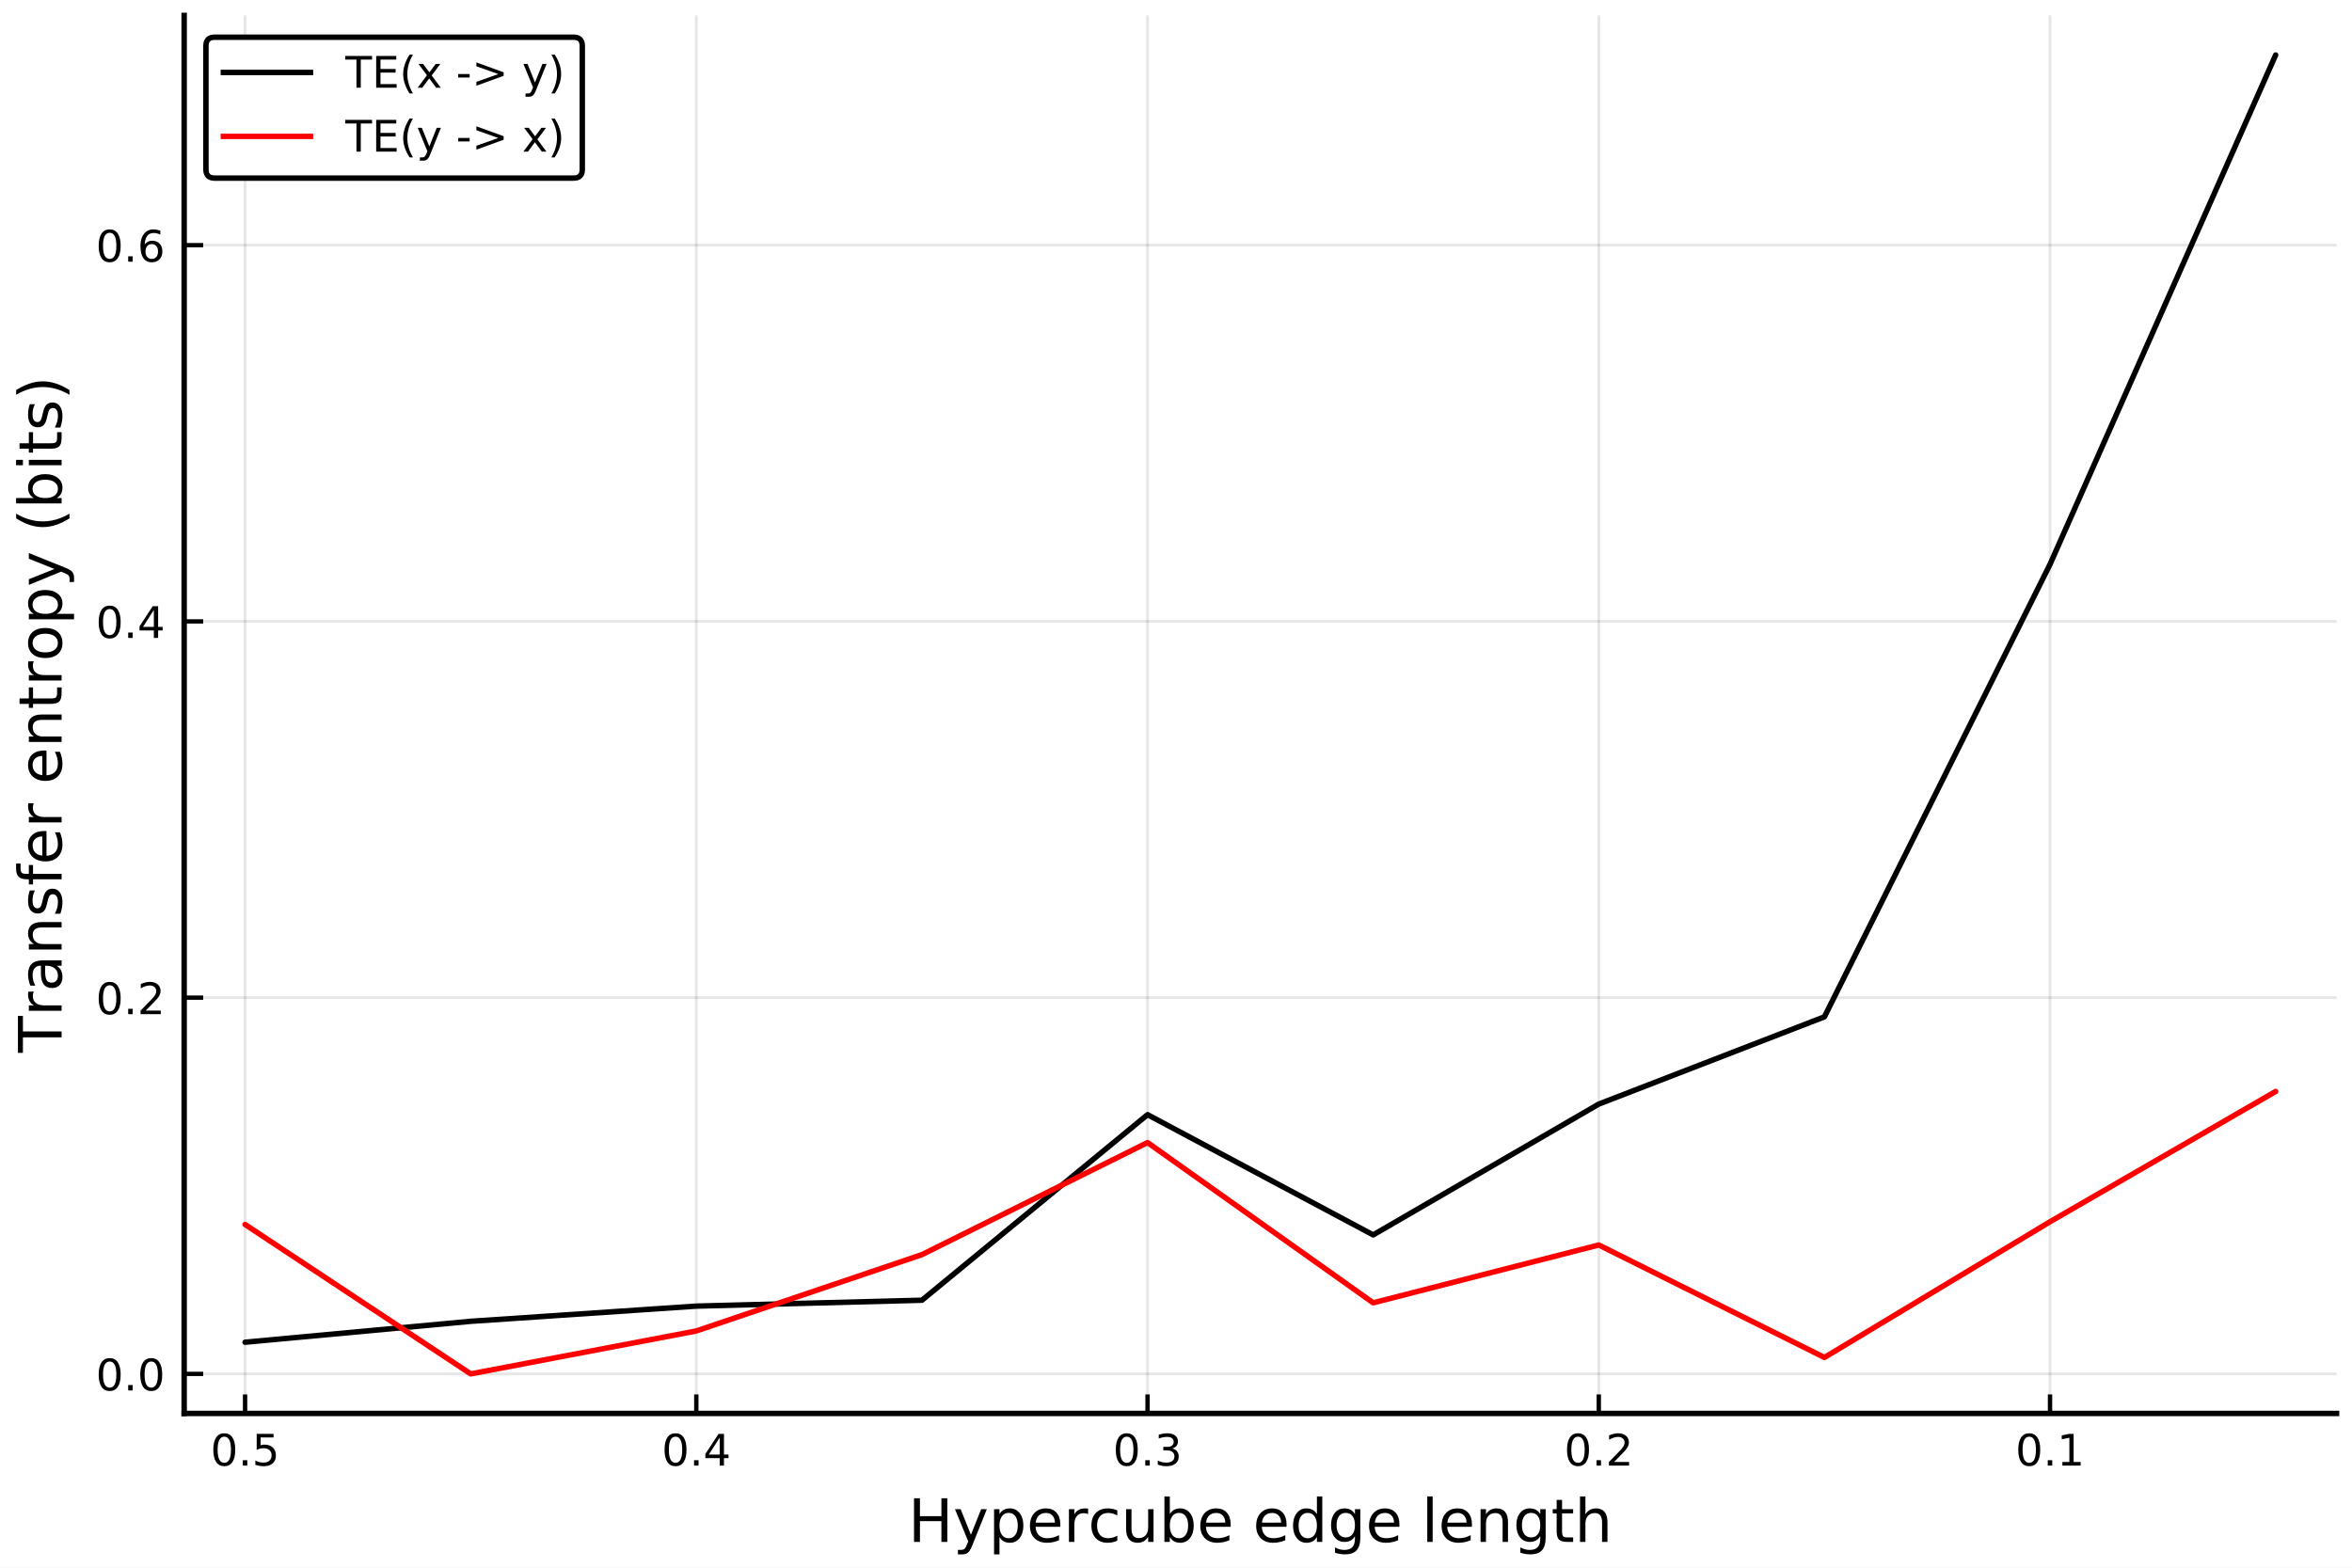
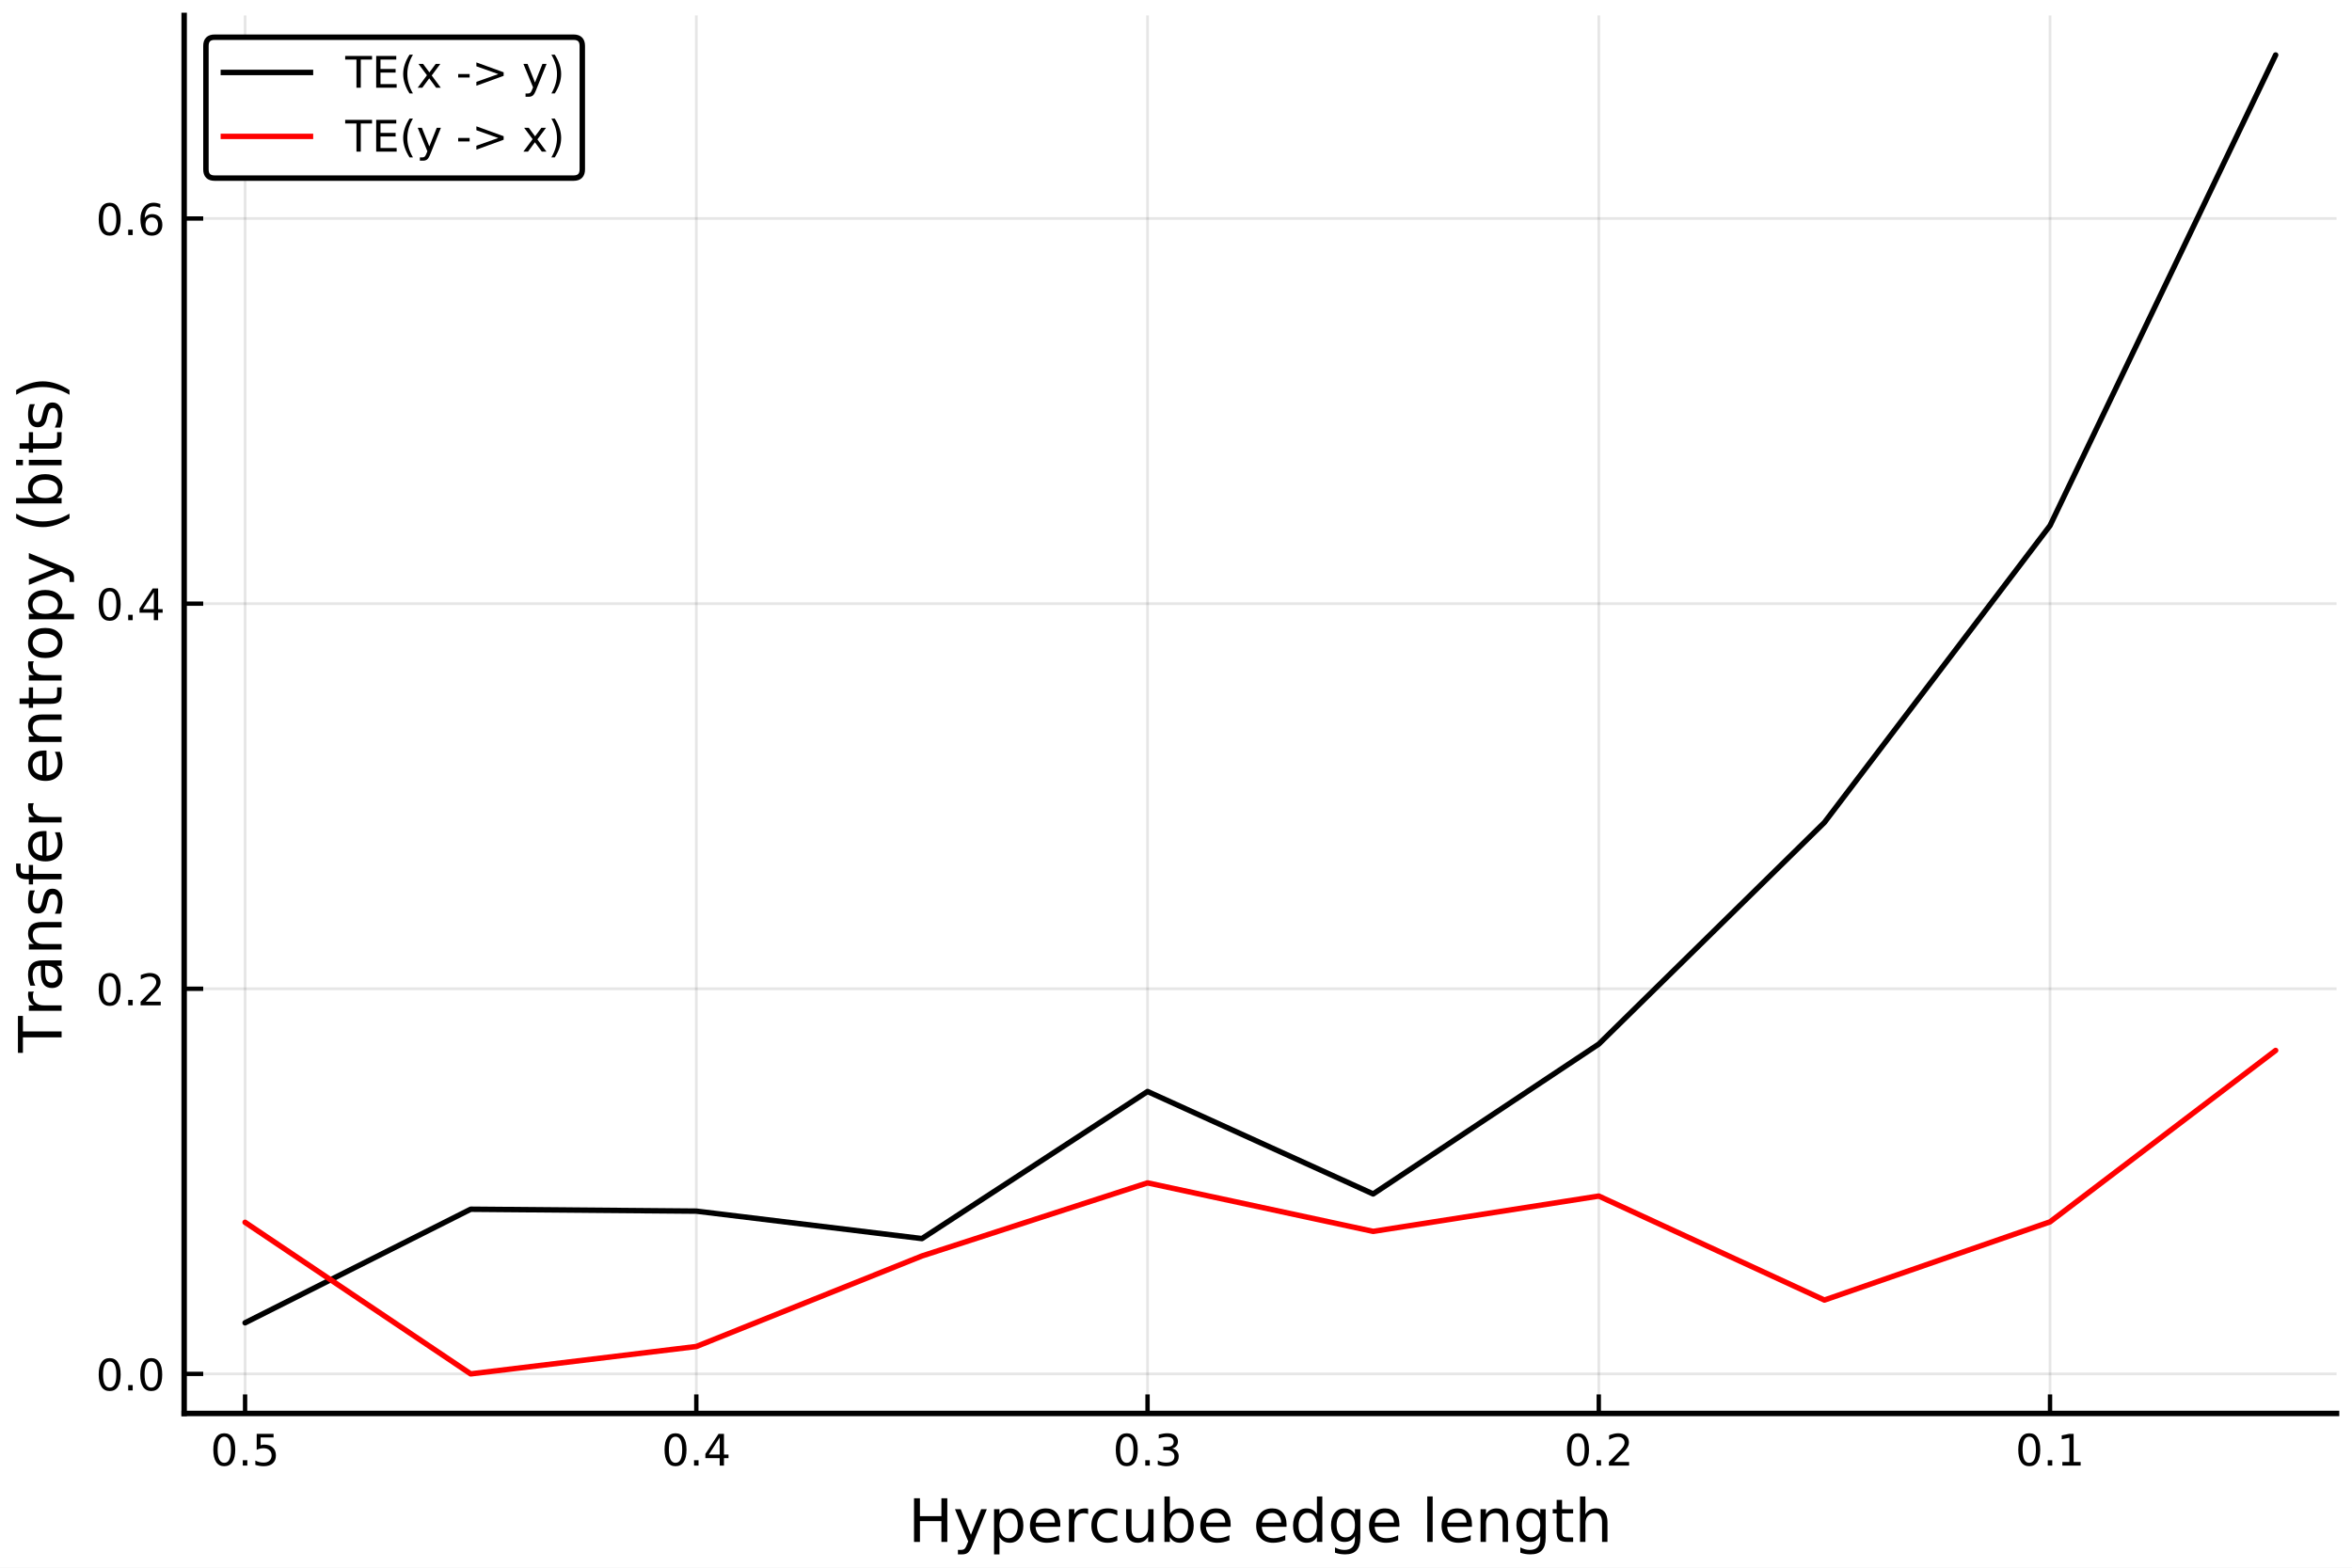
<svg xmlns="http://www.w3.org/2000/svg" xmlns:xlink="http://www.w3.org/1999/xlink" height="288pt" version="1.1" viewBox="0 0 432 288" width="432pt">
  <defs>
    <style type="text/css">
*{stroke-linecap:butt;stroke-linejoin:round;}
  </style>
  </defs>
  <g id="figure_1">
    <g id="patch_1">
      <path d="M 0 288  L 432 288  L 432 0  L 0 0  z " style="fill:#ffffff;" />
    </g>
    <g id="axes_1">
      <g id="patch_2">
        <path d="M 33.825 259.665  L 429.165 259.665  L 429.165 2.835  L 33.825 2.835  z " style="fill:#ffffff;" />
      </g>
      <g id="matplotlib.axis_1">
        <g id="xtick_1">
          <g id="line2d_1">
-             <path clip-path="url(#pd0a01e80f2)" d="M 376.536 259.665  L 376.536 2.835  " style="fill:none;stroke:#000000;stroke-linecap:square;stroke-opacity:0.1;stroke-width:0.5;" />
+             <path clip-path="url(#p9b20b62312)" d="M 376.536 259.665  L 376.536 2.835  " style="fill:none;stroke:#000000;stroke-linecap:square;stroke-opacity:0.1;stroke-width:0.5;" />
          </g>
          <g id="line2d_2">
            <defs>
-               <path d="M 0 0  L 0 -3.5  " id="mf90e2c30fa" style="stroke:#000000;stroke-width:0.8;" />
-             </defs>
-             <g>
-               <use style="stroke:#000000;stroke-width:0.8;" x="376.536" xlink:href="#mf90e2c30fa" y="259.665" />
+               <path d="M 0 0  L 0 -3.5  " id="m9d642f888a" style="stroke:#000000;stroke-width:0.8;" />
+             </defs>
+             <g>
+               <use style="stroke:#000000;stroke-width:0.8;" x="376.536" xlink:href="#m9d642f888a" y="259.665" />
            </g>
          </g>
          <g id="text_1">
            <defs>
              <path d="M 31.781 66.406  Q 24.172 66.406 20.328 58.906  Q 16.5 51.422 16.5 36.375  Q 16.5 21.391 20.328 13.891  Q 24.172 6.391 31.781 6.391  Q 39.453 6.391 43.281 13.891  Q 47.125 21.391 47.125 36.375  Q 47.125 51.422 43.281 58.906  Q 39.453 66.406 31.781 66.406  z M 31.781 74.219  Q 44.047 74.219 50.516 64.516  Q 56.984 54.828 56.984 36.375  Q 56.984 17.969 50.516 8.266  Q 44.047 -1.422 31.781 -1.422  Q 19.531 -1.422 13.062 8.266  Q 6.594 17.969 6.594 36.375  Q 6.594 54.828 13.062 64.516  Q 19.531 74.219 31.781 74.219  z " id="DejaVuSans-48" />
              <path d="M 10.688 12.406  L 21 12.406  L 21 0  L 10.688 0  z " id="DejaVuSans-46" />
              <path d="M 12.406 8.297  L 28.516 8.297  L 28.516 63.922  L 10.984 60.406  L 10.984 69.391  L 28.422 72.906  L 38.281 72.906  L 38.281 8.297  L 54.391 8.297  L 54.391 0  L 12.406 0  z " id="DejaVuSans-49" />
            </defs>
            <g transform="translate(370.1749 269.2441)scale(0.08 -0.08)">
              <use xlink:href="#DejaVuSans-48" />
              <use x="63.623" xlink:href="#DejaVuSans-46" />
              <use x="95.41" xlink:href="#DejaVuSans-49" />
            </g>
          </g>
        </g>
        <g id="xtick_2">
          <g id="line2d_3">
-             <path clip-path="url(#pd0a01e80f2)" d="M 293.655 259.665  L 293.655 2.835  " style="fill:none;stroke:#000000;stroke-linecap:square;stroke-opacity:0.1;stroke-width:0.5;" />
+             <path clip-path="url(#p9b20b62312)" d="M 293.655 259.665  L 293.655 2.835  " style="fill:none;stroke:#000000;stroke-linecap:square;stroke-opacity:0.1;stroke-width:0.5;" />
          </g>
          <g id="line2d_4">
            <g>
-               <use style="stroke:#000000;stroke-width:0.8;" x="293.655" xlink:href="#mf90e2c30fa" y="259.665" />
+               <use style="stroke:#000000;stroke-width:0.8;" x="293.655" xlink:href="#m9d642f888a" y="259.665" />
            </g>
          </g>
          <g id="text_2">
            <defs>
              <path d="M 19.188 8.297  L 53.609 8.297  L 53.609 0  L 7.328 0  L 7.328 8.297  Q 12.938 14.109 22.625 23.891  Q 32.328 33.688 34.812 36.531  Q 39.547 41.844 41.422 45.531  Q 43.312 49.219 43.312 52.781  Q 43.312 58.594 39.234 62.25  Q 35.156 65.922 28.609 65.922  Q 23.969 65.922 18.812 64.312  Q 13.672 62.703 7.812 59.422  L 7.812 69.391  Q 13.766 71.781 18.938 73  Q 24.125 74.219 28.422 74.219  Q 39.75 74.219 46.484 68.547  Q 53.219 62.891 53.219 53.422  Q 53.219 48.922 51.531 44.891  Q 49.859 40.875 45.406 35.406  Q 44.188 33.984 37.641 27.219  Q 31.109 20.453 19.188 8.297  z " id="DejaVuSans-50" />
            </defs>
            <g transform="translate(287.2942 269.2441)scale(0.08 -0.08)">
              <use xlink:href="#DejaVuSans-48" />
              <use x="63.623" xlink:href="#DejaVuSans-46" />
              <use x="95.41" xlink:href="#DejaVuSans-50" />
            </g>
          </g>
        </g>
        <g id="xtick_3">
          <g id="line2d_5">
-             <path clip-path="url(#pd0a01e80f2)" d="M 210.775 259.665  L 210.775 2.835  " style="fill:none;stroke:#000000;stroke-linecap:square;stroke-opacity:0.1;stroke-width:0.5;" />
+             <path clip-path="url(#p9b20b62312)" d="M 210.775 259.665  L 210.775 2.835  " style="fill:none;stroke:#000000;stroke-linecap:square;stroke-opacity:0.1;stroke-width:0.5;" />
          </g>
          <g id="line2d_6">
            <g>
-               <use style="stroke:#000000;stroke-width:0.8;" x="210.775" xlink:href="#mf90e2c30fa" y="259.665" />
+               <use style="stroke:#000000;stroke-width:0.8;" x="210.775" xlink:href="#m9d642f888a" y="259.665" />
            </g>
          </g>
          <g id="text_3">
            <defs>
              <path d="M 40.578 39.312  Q 47.656 37.797 51.625 33  Q 55.609 28.219 55.609 21.188  Q 55.609 10.406 48.188 4.484  Q 40.766 -1.422 27.094 -1.422  Q 22.516 -1.422 17.656 -0.516  Q 12.797 0.391 7.625 2.203  L 7.625 11.719  Q 11.719 9.328 16.594 8.109  Q 21.484 6.891 26.812 6.891  Q 36.078 6.891 40.938 10.547  Q 45.797 14.203 45.797 21.188  Q 45.797 27.641 41.281 31.266  Q 36.766 34.906 28.719 34.906  L 20.219 34.906  L 20.219 43.016  L 29.109 43.016  Q 36.375 43.016 40.234 45.922  Q 44.094 48.828 44.094 54.297  Q 44.094 59.906 40.109 62.906  Q 36.141 65.922 28.719 65.922  Q 24.656 65.922 20.016 65.031  Q 15.375 64.156 9.812 62.312  L 9.812 71.094  Q 15.438 72.656 20.344 73.438  Q 25.25 74.219 29.594 74.219  Q 40.828 74.219 47.359 69.109  Q 53.906 64.016 53.906 55.328  Q 53.906 49.266 50.438 45.094  Q 46.969 40.922 40.578 39.312  z " id="DejaVuSans-51" />
            </defs>
            <g transform="translate(204.4136 269.2441)scale(0.08 -0.08)">
              <use xlink:href="#DejaVuSans-48" />
              <use x="63.623" xlink:href="#DejaVuSans-46" />
              <use x="95.41" xlink:href="#DejaVuSans-51" />
            </g>
          </g>
        </g>
        <g id="xtick_4">
          <g id="line2d_7">
-             <path clip-path="url(#pd0a01e80f2)" d="M 127.894 259.665  L 127.894 2.835  " style="fill:none;stroke:#000000;stroke-linecap:square;stroke-opacity:0.1;stroke-width:0.5;" />
+             <path clip-path="url(#p9b20b62312)" d="M 127.894 259.665  L 127.894 2.835  " style="fill:none;stroke:#000000;stroke-linecap:square;stroke-opacity:0.1;stroke-width:0.5;" />
          </g>
          <g id="line2d_8">
            <g>
-               <use style="stroke:#000000;stroke-width:0.8;" x="127.894" xlink:href="#mf90e2c30fa" y="259.665" />
+               <use style="stroke:#000000;stroke-width:0.8;" x="127.894" xlink:href="#m9d642f888a" y="259.665" />
            </g>
          </g>
          <g id="text_4">
            <defs>
              <path d="M 37.797 64.312  L 12.891 25.391  L 37.797 25.391  z M 35.203 72.906  L 47.609 72.906  L 47.609 25.391  L 58.016 25.391  L 58.016 17.188  L 47.609 17.188  L 47.609 0  L 37.797 0  L 37.797 17.188  L 4.891 17.188  L 4.891 26.703  z " id="DejaVuSans-52" />
            </defs>
            <g transform="translate(121.5329 269.2441)scale(0.08 -0.08)">
              <use xlink:href="#DejaVuSans-48" />
              <use x="63.623" xlink:href="#DejaVuSans-46" />
              <use x="95.41" xlink:href="#DejaVuSans-52" />
            </g>
          </g>
        </g>
        <g id="xtick_5">
          <g id="line2d_9">
-             <path clip-path="url(#pd0a01e80f2)" d="M 45.014 259.665  L 45.014 2.835  " style="fill:none;stroke:#000000;stroke-linecap:square;stroke-opacity:0.1;stroke-width:0.5;" />
+             <path clip-path="url(#p9b20b62312)" d="M 45.014 259.665  L 45.014 2.835  " style="fill:none;stroke:#000000;stroke-linecap:square;stroke-opacity:0.1;stroke-width:0.5;" />
          </g>
          <g id="line2d_10">
            <g>
-               <use style="stroke:#000000;stroke-width:0.8;" x="45.014" xlink:href="#mf90e2c30fa" y="259.665" />
+               <use style="stroke:#000000;stroke-width:0.8;" x="45.014" xlink:href="#m9d642f888a" y="259.665" />
            </g>
          </g>
          <g id="text_5">
            <defs>
              <path d="M 10.797 72.906  L 49.516 72.906  L 49.516 64.594  L 19.828 64.594  L 19.828 46.734  Q 21.969 47.469 24.109 47.828  Q 26.266 48.188 28.422 48.188  Q 40.625 48.188 47.75 41.5  Q 54.891 34.812 54.891 23.391  Q 54.891 11.625 47.562 5.094  Q 40.234 -1.422 26.906 -1.422  Q 22.312 -1.422 17.547 -0.641  Q 12.797 0.141 7.719 1.703  L 7.719 11.625  Q 12.109 9.234 16.797 8.062  Q 21.484 6.891 26.703 6.891  Q 35.156 6.891 40.078 11.328  Q 45.016 15.766 45.016 23.391  Q 45.016 31 40.078 35.438  Q 35.156 39.891 26.703 39.891  Q 22.75 39.891 18.812 39.016  Q 14.891 38.141 10.797 36.281  z " id="DejaVuSans-53" />
            </defs>
            <g transform="translate(38.65228 269.2441)scale(0.08 -0.08)">
              <use xlink:href="#DejaVuSans-48" />
              <use x="63.623" xlink:href="#DejaVuSans-46" />
              <use x="95.41" xlink:href="#DejaVuSans-53" />
            </g>
          </g>
        </g>
        <g id="text_6">
          <defs>
            <path d="M 9.812 72.906  L 19.672 72.906  L 19.672 43.016  L 55.516 43.016  L 55.516 72.906  L 65.375 72.906  L 65.375 0  L 55.516 0  L 55.516 34.719  L 19.672 34.719  L 19.672 0  L 9.812 0  z " id="DejaVuSans-72" />
            <path d="M 32.172 -5.078  Q 28.375 -14.844 24.75 -17.812  Q 21.141 -20.797 15.094 -20.797  L 7.906 -20.797  L 7.906 -13.281  L 13.188 -13.281  Q 16.891 -13.281 18.938 -11.516  Q 21 -9.766 23.484 -3.219  L 25.094 0.875  L 2.984 54.688  L 12.5 54.688  L 29.594 11.922  L 46.688 54.688  L 56.203 54.688  z " id="DejaVuSans-121" />
            <path d="M 18.109 8.203  L 18.109 -20.797  L 9.078 -20.797  L 9.078 54.688  L 18.109 54.688  L 18.109 46.391  Q 20.953 51.266 25.266 53.625  Q 29.594 56 35.594 56  Q 45.562 56 51.781 48.094  Q 58.016 40.188 58.016 27.297  Q 58.016 14.406 51.781 6.484  Q 45.562 -1.422 35.594 -1.422  Q 29.594 -1.422 25.266 0.953  Q 20.953 3.328 18.109 8.203  z M 48.688 27.297  Q 48.688 37.203 44.609 42.844  Q 40.531 48.484 33.406 48.484  Q 26.266 48.484 22.188 42.844  Q 18.109 37.203 18.109 27.297  Q 18.109 17.391 22.188 11.75  Q 26.266 6.109 33.406 6.109  Q 40.531 6.109 44.609 11.75  Q 48.688 17.391 48.688 27.297  z " id="DejaVuSans-112" />
            <path d="M 56.203 29.594  L 56.203 25.203  L 14.891 25.203  Q 15.484 15.922 20.484 11.062  Q 25.484 6.203 34.422 6.203  Q 39.594 6.203 44.453 7.469  Q 49.312 8.734 54.109 11.281  L 54.109 2.781  Q 49.266 0.734 44.188 -0.344  Q 39.109 -1.422 33.891 -1.422  Q 20.797 -1.422 13.156 6.188  Q 5.516 13.812 5.516 26.812  Q 5.516 40.234 12.766 48.109  Q 20.016 56 32.328 56  Q 43.359 56 49.781 48.891  Q 56.203 41.797 56.203 29.594  z M 47.219 32.234  Q 47.125 39.594 43.094 43.984  Q 39.062 48.391 32.422 48.391  Q 24.906 48.391 20.391 44.141  Q 15.875 39.891 15.188 32.172  z " id="DejaVuSans-101" />
            <path d="M 41.109 46.297  Q 39.594 47.172 37.812 47.578  Q 36.031 48 33.891 48  Q 26.266 48 22.188 43.047  Q 18.109 38.094 18.109 28.812  L 18.109 0  L 9.078 0  L 9.078 54.688  L 18.109 54.688  L 18.109 46.188  Q 20.953 51.172 25.484 53.578  Q 30.031 56 36.531 56  Q 37.453 56 38.578 55.875  Q 39.703 55.766 41.062 55.516  z " id="DejaVuSans-114" />
            <path d="M 48.781 52.594  L 48.781 44.188  Q 44.969 46.297 41.141 47.344  Q 37.312 48.391 33.406 48.391  Q 24.656 48.391 19.812 42.844  Q 14.984 37.312 14.984 27.297  Q 14.984 17.281 19.812 11.734  Q 24.656 6.203 33.406 6.203  Q 37.312 6.203 41.141 7.25  Q 44.969 8.297 48.781 10.406  L 48.781 2.094  Q 45.016 0.344 40.984 -0.531  Q 36.969 -1.422 32.422 -1.422  Q 20.062 -1.422 12.781 6.344  Q 5.516 14.109 5.516 27.297  Q 5.516 40.672 12.859 48.328  Q 20.219 56 33.016 56  Q 37.156 56 41.109 55.141  Q 45.062 54.297 48.781 52.594  z " id="DejaVuSans-99" />
            <path d="M 8.5 21.578  L 8.5 54.688  L 17.484 54.688  L 17.484 21.922  Q 17.484 14.156 20.5 10.266  Q 23.531 6.391 29.594 6.391  Q 36.859 6.391 41.078 11.031  Q 45.312 15.672 45.312 23.688  L 45.312 54.688  L 54.297 54.688  L 54.297 0  L 45.312 0  L 45.312 8.406  Q 42.047 3.422 37.719 1  Q 33.406 -1.422 27.688 -1.422  Q 18.266 -1.422 13.375 4.438  Q 8.5 10.297 8.5 21.578  z M 31.109 56  z " id="DejaVuSans-117" />
            <path d="M 48.688 27.297  Q 48.688 37.203 44.609 42.844  Q 40.531 48.484 33.406 48.484  Q 26.266 48.484 22.188 42.844  Q 18.109 37.203 18.109 27.297  Q 18.109 17.391 22.188 11.75  Q 26.266 6.109 33.406 6.109  Q 40.531 6.109 44.609 11.75  Q 48.688 17.391 48.688 27.297  z M 18.109 46.391  Q 20.953 51.266 25.266 53.625  Q 29.594 56 35.594 56  Q 45.562 56 51.781 48.094  Q 58.016 40.188 58.016 27.297  Q 58.016 14.406 51.781 6.484  Q 45.562 -1.422 35.594 -1.422  Q 29.594 -1.422 25.266 0.953  Q 20.953 3.328 18.109 8.203  L 18.109 0  L 9.078 0  L 9.078 75.984  L 18.109 75.984  z " id="DejaVuSans-98" />
            <path id="DejaVuSans-32" />
            <path d="M 45.406 46.391  L 45.406 75.984  L 54.391 75.984  L 54.391 0  L 45.406 0  L 45.406 8.203  Q 42.578 3.328 38.25 0.953  Q 33.938 -1.422 27.875 -1.422  Q 17.969 -1.422 11.734 6.484  Q 5.516 14.406 5.516 27.297  Q 5.516 40.188 11.734 48.094  Q 17.969 56 27.875 56  Q 33.938 56 38.25 53.625  Q 42.578 51.266 45.406 46.391  z M 14.797 27.297  Q 14.797 17.391 18.875 11.75  Q 22.953 6.109 30.078 6.109  Q 37.203 6.109 41.297 11.75  Q 45.406 17.391 45.406 27.297  Q 45.406 37.203 41.297 42.844  Q 37.203 48.484 30.078 48.484  Q 22.953 48.484 18.875 42.844  Q 14.797 37.203 14.797 27.297  z " id="DejaVuSans-100" />
            <path d="M 45.406 27.984  Q 45.406 37.75 41.375 43.109  Q 37.359 48.484 30.078 48.484  Q 22.859 48.484 18.828 43.109  Q 14.797 37.75 14.797 27.984  Q 14.797 18.266 18.828 12.891  Q 22.859 7.516 30.078 7.516  Q 37.359 7.516 41.375 12.891  Q 45.406 18.266 45.406 27.984  z M 54.391 6.781  Q 54.391 -7.172 48.188 -13.984  Q 42 -20.797 29.203 -20.797  Q 24.469 -20.797 20.266 -20.094  Q 16.062 -19.391 12.109 -17.922  L 12.109 -9.188  Q 16.062 -11.328 19.922 -12.344  Q 23.781 -13.375 27.781 -13.375  Q 36.625 -13.375 41.016 -8.766  Q 45.406 -4.156 45.406 5.172  L 45.406 9.625  Q 42.625 4.781 38.281 2.391  Q 33.938 0 27.875 0  Q 17.828 0 11.672 7.656  Q 5.516 15.328 5.516 27.984  Q 5.516 40.672 11.672 48.328  Q 17.828 56 27.875 56  Q 33.938 56 38.281 53.609  Q 42.625 51.219 45.406 46.391  L 45.406 54.688  L 54.391 54.688  z " id="DejaVuSans-103" />
            <path d="M 9.422 75.984  L 18.406 75.984  L 18.406 0  L 9.422 0  z " id="DejaVuSans-108" />
            <path d="M 54.891 33.016  L 54.891 0  L 45.906 0  L 45.906 32.719  Q 45.906 40.484 42.875 44.328  Q 39.844 48.188 33.797 48.188  Q 26.516 48.188 22.312 43.547  Q 18.109 38.922 18.109 30.906  L 18.109 0  L 9.078 0  L 9.078 54.688  L 18.109 54.688  L 18.109 46.188  Q 21.344 51.125 25.703 53.562  Q 30.078 56 35.797 56  Q 45.219 56 50.047 50.172  Q 54.891 44.344 54.891 33.016  z " id="DejaVuSans-110" />
            <path d="M 18.312 70.219  L 18.312 54.688  L 36.812 54.688  L 36.812 47.703  L 18.312 47.703  L 18.312 18.016  Q 18.312 11.328 20.141 9.422  Q 21.969 7.516 27.594 7.516  L 36.812 7.516  L 36.812 0  L 27.594 0  Q 17.188 0 13.234 3.875  Q 9.281 7.766 9.281 18.016  L 9.281 47.703  L 2.688 47.703  L 2.688 54.688  L 9.281 54.688  L 9.281 70.219  z " id="DejaVuSans-116" />
            <path d="M 54.891 33.016  L 54.891 0  L 45.906 0  L 45.906 32.719  Q 45.906 40.484 42.875 44.328  Q 39.844 48.188 33.797 48.188  Q 26.516 48.188 22.312 43.547  Q 18.109 38.922 18.109 30.906  L 18.109 0  L 9.078 0  L 9.078 75.984  L 18.109 75.984  L 18.109 46.188  Q 21.344 51.125 25.703 53.562  Q 30.078 56 35.797 56  Q 45.219 56 50.047 50.172  Q 54.891 44.344 54.891 33.016  z " id="DejaVuSans-104" />
          </defs>
          <g transform="translate(166.8038 283.2661)scale(0.11 -0.11)">
            <use xlink:href="#DejaVuSans-72" />
            <use x="75.195" xlink:href="#DejaVuSans-121" />
            <use x="134.375" xlink:href="#DejaVuSans-112" />
            <use x="197.852" xlink:href="#DejaVuSans-101" />
            <use x="259.375" xlink:href="#DejaVuSans-114" />
            <use x="300.457" xlink:href="#DejaVuSans-99" />
            <use x="355.438" xlink:href="#DejaVuSans-117" />
            <use x="418.816" xlink:href="#DejaVuSans-98" />
            <use x="482.293" xlink:href="#DejaVuSans-101" />
            <use x="543.816" xlink:href="#DejaVuSans-32" />
            <use x="575.604" xlink:href="#DejaVuSans-101" />
            <use x="637.127" xlink:href="#DejaVuSans-100" />
            <use x="700.604" xlink:href="#DejaVuSans-103" />
            <use x="764.08" xlink:href="#DejaVuSans-101" />
            <use x="825.604" xlink:href="#DejaVuSans-32" />
            <use x="857.391" xlink:href="#DejaVuSans-108" />
            <use x="885.174" xlink:href="#DejaVuSans-101" />
            <use x="946.697" xlink:href="#DejaVuSans-110" />
            <use x="1010.076" xlink:href="#DejaVuSans-103" />
            <use x="1073.553" xlink:href="#DejaVuSans-116" />
            <use x="1112.762" xlink:href="#DejaVuSans-104" />
          </g>
        </g>
      </g>
      <g id="matplotlib.axis_2">
        <g id="ytick_1">
          <g id="line2d_11">
-             <path clip-path="url(#pd0a01e80f2)" d="M 33.825 252.397  L 429.165 252.397  " style="fill:none;stroke:#000000;stroke-linecap:square;stroke-opacity:0.1;stroke-width:0.5;" />
+             <path clip-path="url(#p9b20b62312)" d="M 33.825 252.397  L 429.165 252.397  " style="fill:none;stroke:#000000;stroke-linecap:square;stroke-opacity:0.1;stroke-width:0.5;" />
          </g>
          <g id="line2d_12">
            <defs>
-               <path d="M 0 0  L 3.5 0  " id="m1b0f14b033" style="stroke:#000000;stroke-width:0.8;" />
-             </defs>
-             <g>
-               <use style="stroke:#000000;stroke-width:0.8;" x="33.825" xlink:href="#m1b0f14b033" y="252.397" />
+               <path d="M 0 0  L 3.5 0  " id="m84b6bc41ce" style="stroke:#000000;stroke-width:0.8;" />
+             </defs>
+             <g>
+               <use style="stroke:#000000;stroke-width:0.8;" x="33.825" xlink:href="#m84b6bc41ce" y="252.397" />
            </g>
          </g>
          <g id="text_7">
            <g transform="translate(17.60215 255.4359)scale(0.08 -0.08)">
              <use xlink:href="#DejaVuSans-48" />
              <use x="63.623" xlink:href="#DejaVuSans-46" />
              <use x="95.41" xlink:href="#DejaVuSans-48" />
            </g>
          </g>
        </g>
        <g id="ytick_2">
          <g id="line2d_13">
-             <path clip-path="url(#pd0a01e80f2)" d="M 33.825 183.276  L 429.165 183.276  " style="fill:none;stroke:#000000;stroke-linecap:square;stroke-opacity:0.1;stroke-width:0.5;" />
+             <path clip-path="url(#p9b20b62312)" d="M 33.825 181.646  L 429.165 181.646  " style="fill:none;stroke:#000000;stroke-linecap:square;stroke-opacity:0.1;stroke-width:0.5;" />
          </g>
          <g id="line2d_14">
            <g>
-               <use style="stroke:#000000;stroke-width:0.8;" x="33.825" xlink:href="#m1b0f14b033" y="183.276" />
+               <use style="stroke:#000000;stroke-width:0.8;" x="33.825" xlink:href="#m84b6bc41ce" y="181.646" />
            </g>
          </g>
          <g id="text_8">
-             <g transform="translate(17.60215 186.3156)scale(0.08 -0.08)">
+             <g transform="translate(17.60215 184.6851)scale(0.08 -0.08)">
              <use xlink:href="#DejaVuSans-48" />
              <use x="63.623" xlink:href="#DejaVuSans-46" />
              <use x="95.41" xlink:href="#DejaVuSans-50" />
            </g>
          </g>
        </g>
        <g id="ytick_3">
          <g id="line2d_15">
-             <path clip-path="url(#pd0a01e80f2)" d="M 33.825 114.156  L 429.165 114.156  " style="fill:none;stroke:#000000;stroke-linecap:square;stroke-opacity:0.1;stroke-width:0.5;" />
+             <path clip-path="url(#p9b20b62312)" d="M 33.825 110.895  L 429.165 110.895  " style="fill:none;stroke:#000000;stroke-linecap:square;stroke-opacity:0.1;stroke-width:0.5;" />
          </g>
          <g id="line2d_16">
            <g>
-               <use style="stroke:#000000;stroke-width:0.8;" x="33.825" xlink:href="#m1b0f14b033" y="114.156" />
+               <use style="stroke:#000000;stroke-width:0.8;" x="33.825" xlink:href="#m84b6bc41ce" y="110.895" />
            </g>
          </g>
          <g id="text_9">
-             <g transform="translate(17.60215 117.1952)scale(0.08 -0.08)">
+             <g transform="translate(17.60215 113.9343)scale(0.08 -0.08)">
              <use xlink:href="#DejaVuSans-48" />
              <use x="63.623" xlink:href="#DejaVuSans-46" />
              <use x="95.41" xlink:href="#DejaVuSans-52" />
            </g>
          </g>
        </g>
        <g id="ytick_4">
          <g id="line2d_17">
-             <path clip-path="url(#pd0a01e80f2)" d="M 33.825 45.035  L 429.165 45.035  " style="fill:none;stroke:#000000;stroke-linecap:square;stroke-opacity:0.1;stroke-width:0.5;" />
+             <path clip-path="url(#p9b20b62312)" d="M 33.825 40.144  L 429.165 40.144  " style="fill:none;stroke:#000000;stroke-linecap:square;stroke-opacity:0.1;stroke-width:0.5;" />
          </g>
          <g id="line2d_18">
            <g>
-               <use style="stroke:#000000;stroke-width:0.8;" x="33.825" xlink:href="#m1b0f14b033" y="45.035" />
+               <use style="stroke:#000000;stroke-width:0.8;" x="33.825" xlink:href="#m84b6bc41ce" y="40.144" />
            </g>
          </g>
          <g id="text_10">
            <defs>
              <path d="M 33.016 40.375  Q 26.375 40.375 22.484 35.828  Q 18.609 31.297 18.609 23.391  Q 18.609 15.531 22.484 10.953  Q 26.375 6.391 33.016 6.391  Q 39.656 6.391 43.531 10.953  Q 47.406 15.531 47.406 23.391  Q 47.406 31.297 43.531 35.828  Q 39.656 40.375 33.016 40.375  z M 52.594 71.297  L 52.594 62.312  Q 48.875 64.062 45.094 64.984  Q 41.312 65.922 37.594 65.922  Q 27.828 65.922 22.672 59.328  Q 17.531 52.734 16.797 39.406  Q 19.672 43.656 24.016 45.922  Q 28.375 48.188 33.594 48.188  Q 44.578 48.188 50.953 41.516  Q 57.328 34.859 57.328 23.391  Q 57.328 12.156 50.688 5.359  Q 44.047 -1.422 33.016 -1.422  Q 20.359 -1.422 13.672 8.266  Q 6.984 17.969 6.984 36.375  Q 6.984 53.656 15.188 63.938  Q 23.391 74.219 37.203 74.219  Q 40.922 74.219 44.703 73.484  Q 48.484 72.75 52.594 71.297  z " id="DejaVuSans-54" />
            </defs>
-             <g transform="translate(17.60215 48.0748)scale(0.08 -0.08)">
+             <g transform="translate(17.60215 43.1835)scale(0.08 -0.08)">
              <use xlink:href="#DejaVuSans-48" />
              <use x="63.623" xlink:href="#DejaVuSans-46" />
              <use x="95.41" xlink:href="#DejaVuSans-54" />
            </g>
          </g>
        </g>
        <g id="text_11">
          <defs>
            <path d="M -0.297 72.906  L 61.375 72.906  L 61.375 64.594  L 35.5 64.594  L 35.5 0  L 25.594 0  L 25.594 64.594  L -0.297 64.594  z " id="DejaVuSans-84" />
            <path d="M 34.281 27.484  Q 23.391 27.484 19.188 25  Q 14.984 22.516 14.984 16.5  Q 14.984 11.719 18.141 8.906  Q 21.297 6.109 26.703 6.109  Q 34.188 6.109 38.703 11.406  Q 43.219 16.703 43.219 25.484  L 43.219 27.484  z M 52.203 31.203  L 52.203 0  L 43.219 0  L 43.219 8.297  Q 40.141 3.328 35.547 0.953  Q 30.953 -1.422 24.312 -1.422  Q 15.922 -1.422 10.953 3.297  Q 6 8.016 6 15.922  Q 6 25.141 12.172 29.828  Q 18.359 34.516 30.609 34.516  L 43.219 34.516  L 43.219 35.406  Q 43.219 41.609 39.141 45  Q 35.062 48.391 27.688 48.391  Q 23 48.391 18.547 47.266  Q 14.109 46.141 10.016 43.891  L 10.016 52.203  Q 14.938 54.109 19.578 55.047  Q 24.219 56 28.609 56  Q 40.484 56 46.344 49.844  Q 52.203 43.703 52.203 31.203  z " id="DejaVuSans-97" />
            <path d="M 44.281 53.078  L 44.281 44.578  Q 40.484 46.531 36.375 47.5  Q 32.281 48.484 27.875 48.484  Q 21.188 48.484 17.844 46.438  Q 14.5 44.391 14.5 40.281  Q 14.5 37.156 16.891 35.375  Q 19.281 33.594 26.516 31.984  L 29.594 31.297  Q 39.156 29.25 43.188 25.516  Q 47.219 21.781 47.219 15.094  Q 47.219 7.469 41.188 3.016  Q 35.156 -1.422 24.609 -1.422  Q 20.219 -1.422 15.453 -0.562  Q 10.688 0.297 5.422 2  L 5.422 11.281  Q 10.406 8.688 15.234 7.391  Q 20.062 6.109 24.812 6.109  Q 31.156 6.109 34.562 8.281  Q 37.984 10.453 37.984 14.406  Q 37.984 18.062 35.516 20.016  Q 33.062 21.969 24.703 23.781  L 21.578 24.516  Q 13.234 26.266 9.516 29.906  Q 5.812 33.547 5.812 39.891  Q 5.812 47.609 11.281 51.797  Q 16.75 56 26.812 56  Q 31.781 56 36.172 55.266  Q 40.578 54.547 44.281 53.078  z " id="DejaVuSans-115" />
            <path d="M 37.109 75.984  L 37.109 68.5  L 28.516 68.5  Q 23.688 68.5 21.797 66.547  Q 19.922 64.594 19.922 59.516  L 19.922 54.688  L 34.719 54.688  L 34.719 47.703  L 19.922 47.703  L 19.922 0  L 10.891 0  L 10.891 47.703  L 2.297 47.703  L 2.297 54.688  L 10.891 54.688  L 10.891 58.5  Q 10.891 67.625 15.141 71.797  Q 19.391 75.984 28.609 75.984  z " id="DejaVuSans-102" />
            <path d="M 30.609 48.391  Q 23.391 48.391 19.188 42.75  Q 14.984 37.109 14.984 27.297  Q 14.984 17.484 19.156 11.844  Q 23.344 6.203 30.609 6.203  Q 37.797 6.203 41.984 11.859  Q 46.188 17.531 46.188 27.297  Q 46.188 37.016 41.984 42.703  Q 37.797 48.391 30.609 48.391  z M 30.609 56  Q 42.328 56 49.016 48.375  Q 55.719 40.766 55.719 27.297  Q 55.719 13.875 49.016 6.219  Q 42.328 -1.422 30.609 -1.422  Q 18.844 -1.422 12.172 6.219  Q 5.516 13.875 5.516 27.297  Q 5.516 40.766 12.172 48.375  Q 18.844 56 30.609 56  z " id="DejaVuSans-111" />
            <path d="M 31 75.875  Q 24.469 64.656 21.281 53.656  Q 18.109 42.672 18.109 31.391  Q 18.109 20.125 21.312 9.062  Q 24.516 -2 31 -13.188  L 23.188 -13.188  Q 15.875 -1.703 12.234 9.375  Q 8.594 20.453 8.594 31.391  Q 8.594 42.281 12.203 53.312  Q 15.828 64.359 23.188 75.875  z " id="DejaVuSans-40" />
            <path d="M 9.422 54.688  L 18.406 54.688  L 18.406 0  L 9.422 0  z M 9.422 75.984  L 18.406 75.984  L 18.406 64.594  L 9.422 64.594  z " id="DejaVuSans-105" />
            <path d="M 8.016 75.875  L 15.828 75.875  Q 23.141 64.359 26.781 53.312  Q 30.422 42.281 30.422 31.391  Q 30.422 20.453 26.781 9.375  Q 23.141 -1.703 15.828 -13.188  L 8.016 -13.188  Q 14.5 -2 17.703 9.062  Q 20.906 20.125 20.906 31.391  Q 20.906 42.672 17.703 53.656  Q 14.5 64.656 8.016 75.875  z " id="DejaVuSans-41" />
          </defs>
          <g transform="translate(11.31449 193.3871)rotate(-90)scale(0.11 -0.11)">
            <use xlink:href="#DejaVuSans-84" />
            <use x="60.865" xlink:href="#DejaVuSans-114" />
            <use x="101.979" xlink:href="#DejaVuSans-97" />
            <use x="163.258" xlink:href="#DejaVuSans-110" />
            <use x="226.637" xlink:href="#DejaVuSans-115" />
            <use x="278.736" xlink:href="#DejaVuSans-102" />
            <use x="313.941" xlink:href="#DejaVuSans-101" />
            <use x="375.465" xlink:href="#DejaVuSans-114" />
            <use x="416.578" xlink:href="#DejaVuSans-32" />
            <use x="448.365" xlink:href="#DejaVuSans-101" />
            <use x="509.889" xlink:href="#DejaVuSans-110" />
            <use x="573.268" xlink:href="#DejaVuSans-116" />
            <use x="612.477" xlink:href="#DejaVuSans-114" />
            <use x="653.559" xlink:href="#DejaVuSans-111" />
            <use x="714.74" xlink:href="#DejaVuSans-112" />
            <use x="778.217" xlink:href="#DejaVuSans-121" />
            <use x="837.396" xlink:href="#DejaVuSans-32" />
            <use x="869.184" xlink:href="#DejaVuSans-40" />
            <use x="908.197" xlink:href="#DejaVuSans-98" />
            <use x="971.674" xlink:href="#DejaVuSans-105" />
            <use x="999.457" xlink:href="#DejaVuSans-116" />
            <use x="1038.666" xlink:href="#DejaVuSans-115" />
            <use x="1090.766" xlink:href="#DejaVuSans-41" />
          </g>
        </g>
      </g>
      <g id="line2d_19">
-         <path clip-path="url(#pd0a01e80f2)" d="M 417.976 10.103  L 376.536 103.668  L 335.096 186.804  L 293.655 202.829  L 252.215 226.865  L 210.775 204.773  L 169.335 238.864  L 127.894 239.947  L 86.454 242.736  L 45.014 246.579  " style="fill:none;stroke:#000000;stroke-linecap:round;" />
+         <path clip-path="url(#p9b20b62312)" d="M 417.976 10.103  L 376.536 96.554  L 335.096 151.095  L 293.655 191.808  L 252.215 219.339  L 210.775 200.519  L 169.335 227.54  L 127.894 222.498  L 86.454 222.147  L 45.014 243.013  " style="fill:none;stroke:#000000;stroke-linecap:round;" />
      </g>
      <g id="line2d_20">
-         <path clip-path="url(#pd0a01e80f2)" d="M 417.976 200.514  L 376.536 224.443  L 335.096 249.38  L 293.655 228.717  L 252.215 239.339  L 210.775 209.9  L 169.335 230.489  L 127.894 244.508  L 86.454 252.397  L 45.014 224.951  " style="fill:none;stroke:#ff0000;stroke-linecap:round;" />
+         <path clip-path="url(#p9b20b62312)" d="M 417.976 192.977  L 376.536 224.467  L 335.096 238.833  L 293.655 219.731  L 252.215 226.217  L 210.775 217.306  L 169.335 230.734  L 127.894 247.367  L 86.454 252.397  L 45.014 224.553  " style="fill:none;stroke:#ff0000;stroke-linecap:round;" />
      </g>
      <g id="patch_3">
        <path d="M 33.825 259.665  L 33.825 2.835  " style="fill:none;stroke:#000000;stroke-linecap:square;stroke-linejoin:miter;" />
      </g>
      <g id="patch_4">
        <path d="M 33.825 259.665  L 429.165 259.665  " style="fill:none;stroke:#000000;stroke-linecap:square;stroke-linejoin:miter;" />
      </g>
      <g id="legend_1">
        <g id="patch_5">
          <path d="M 39.425 32.72  L 105.353 32.72  Q 106.953 32.72 106.953 31.12  L 106.953 8.435  Q 106.953 6.835 105.353 6.835  L 39.425 6.835  Q 37.825 6.835 37.825 8.435  L 37.825 31.12  Q 37.825 32.72 39.425 32.72  z " style="fill:#ffffff;stroke:#000000;stroke-linejoin:miter;" />
        </g>
        <g id="line2d_21">
          <path d="M 41.025 13.313  L 57.025 13.313  " style="fill:none;stroke:#000000;stroke-linecap:square;" />
        </g>
        <g id="line2d_22" />
        <g id="text_12">
          <defs>
            <path d="M 9.812 72.906  L 55.906 72.906  L 55.906 64.594  L 19.672 64.594  L 19.672 43.016  L 54.391 43.016  L 54.391 34.719  L 19.672 34.719  L 19.672 8.297  L 56.781 8.297  L 56.781 0  L 9.812 0  z " id="DejaVuSans-69" />
            <path d="M 54.891 54.688  L 35.109 28.078  L 55.906 0  L 45.312 0  L 29.391 21.484  L 13.484 0  L 2.875 0  L 24.125 28.609  L 4.688 54.688  L 15.281 54.688  L 29.781 35.203  L 44.281 54.688  z " id="DejaVuSans-120" />
            <path d="M 4.891 31.391  L 31.203 31.391  L 31.203 23.391  L 4.891 23.391  z " id="DejaVuSans-45" />
            <path d="M 10.594 49.219  L 10.594 58.109  L 73.188 35.406  L 73.188 27.297  L 10.594 4.594  L 10.594 13.484  L 60.891 31.297  z " id="DejaVuSans-62" />
          </defs>
          <g transform="translate(63.42465 16.1134)scale(0.08 -0.08)">
            <use xlink:href="#DejaVuSans-84" />
            <use x="61.084" xlink:href="#DejaVuSans-69" />
            <use x="124.268" xlink:href="#DejaVuSans-40" />
            <use x="163.281" xlink:href="#DejaVuSans-120" />
            <use x="222.461" xlink:href="#DejaVuSans-32" />
            <use x="254.248" xlink:href="#DejaVuSans-45" />
            <use x="290.332" xlink:href="#DejaVuSans-62" />
            <use x="374.121" xlink:href="#DejaVuSans-32" />
            <use x="405.908" xlink:href="#DejaVuSans-121" />
            <use x="465.088" xlink:href="#DejaVuSans-41" />
          </g>
        </g>
        <g id="line2d_23">
          <path d="M 41.025 25.056  L 57.025 25.056  " style="fill:none;stroke:#ff0000;stroke-linecap:square;" />
        </g>
        <g id="line2d_24" />
        <g id="text_13">
          <g transform="translate(63.42465 27.8559)scale(0.08 -0.08)">
            <use xlink:href="#DejaVuSans-84" />
            <use x="61.084" xlink:href="#DejaVuSans-69" />
            <use x="124.268" xlink:href="#DejaVuSans-40" />
            <use x="163.281" xlink:href="#DejaVuSans-121" />
            <use x="222.461" xlink:href="#DejaVuSans-32" />
            <use x="254.248" xlink:href="#DejaVuSans-45" />
            <use x="290.332" xlink:href="#DejaVuSans-62" />
            <use x="374.121" xlink:href="#DejaVuSans-32" />
            <use x="405.908" xlink:href="#DejaVuSans-120" />
            <use x="465.088" xlink:href="#DejaVuSans-41" />
          </g>
        </g>
      </g>
    </g>
  </g>
  <defs>
-     <clipPath id="pd0a01e80f2">
+     <clipPath id="p9b20b62312">
      <rect height="256.831" width="395.341" x="33.825" y="2.835" />
    </clipPath>
  </defs>
</svg>
